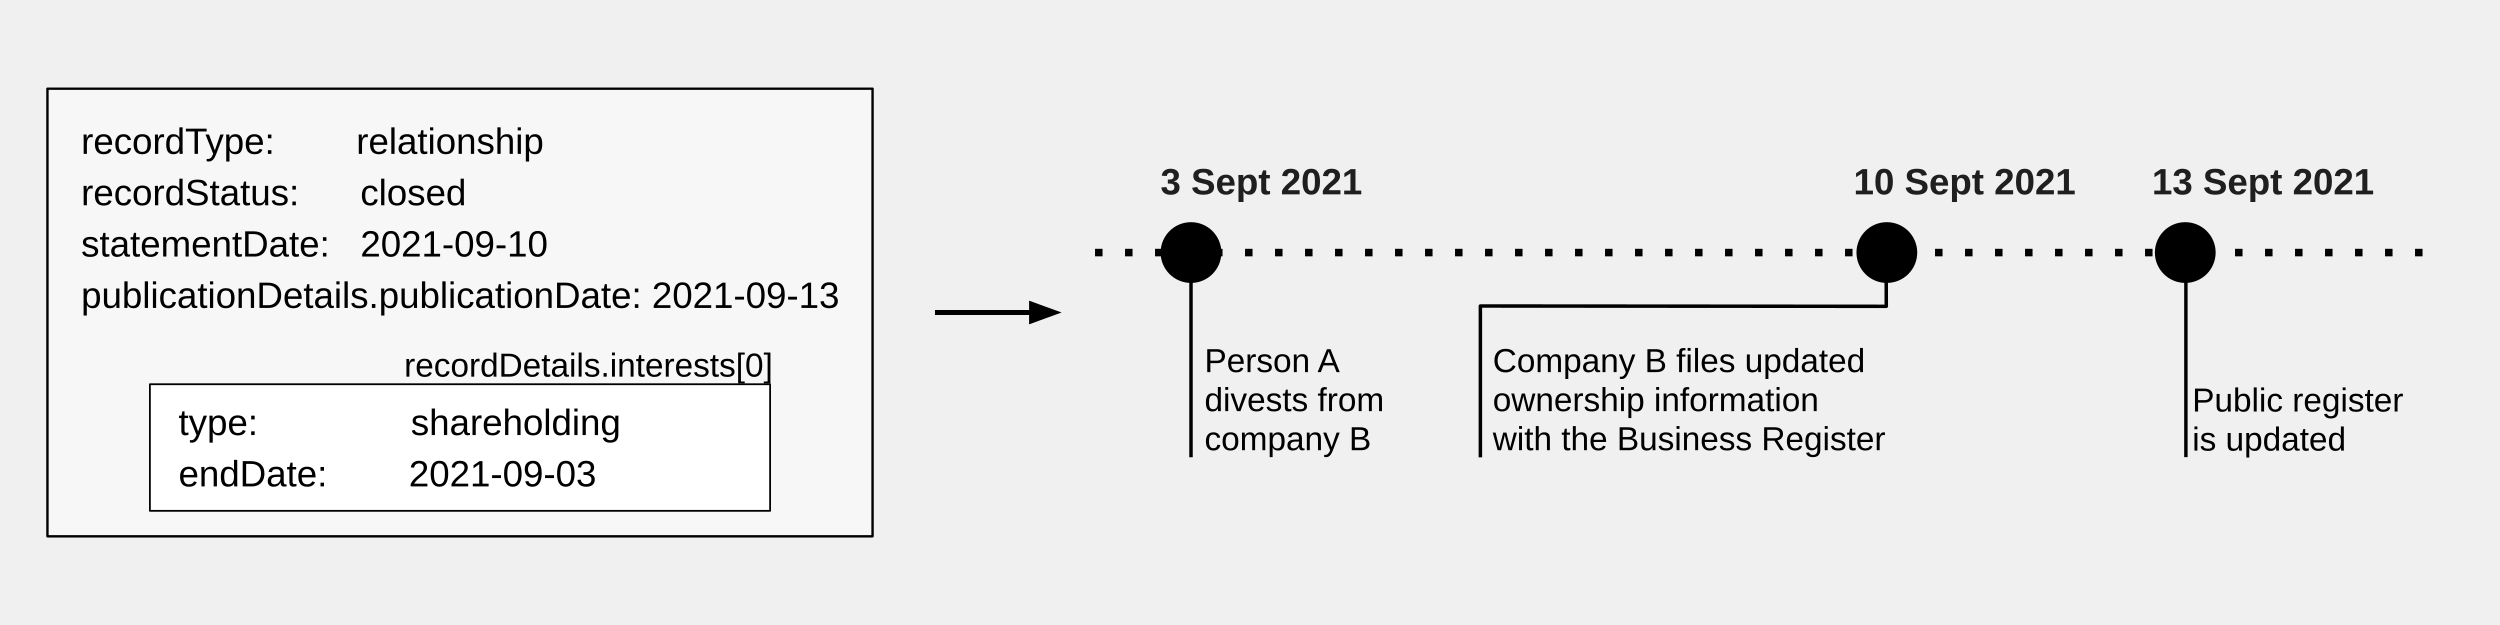
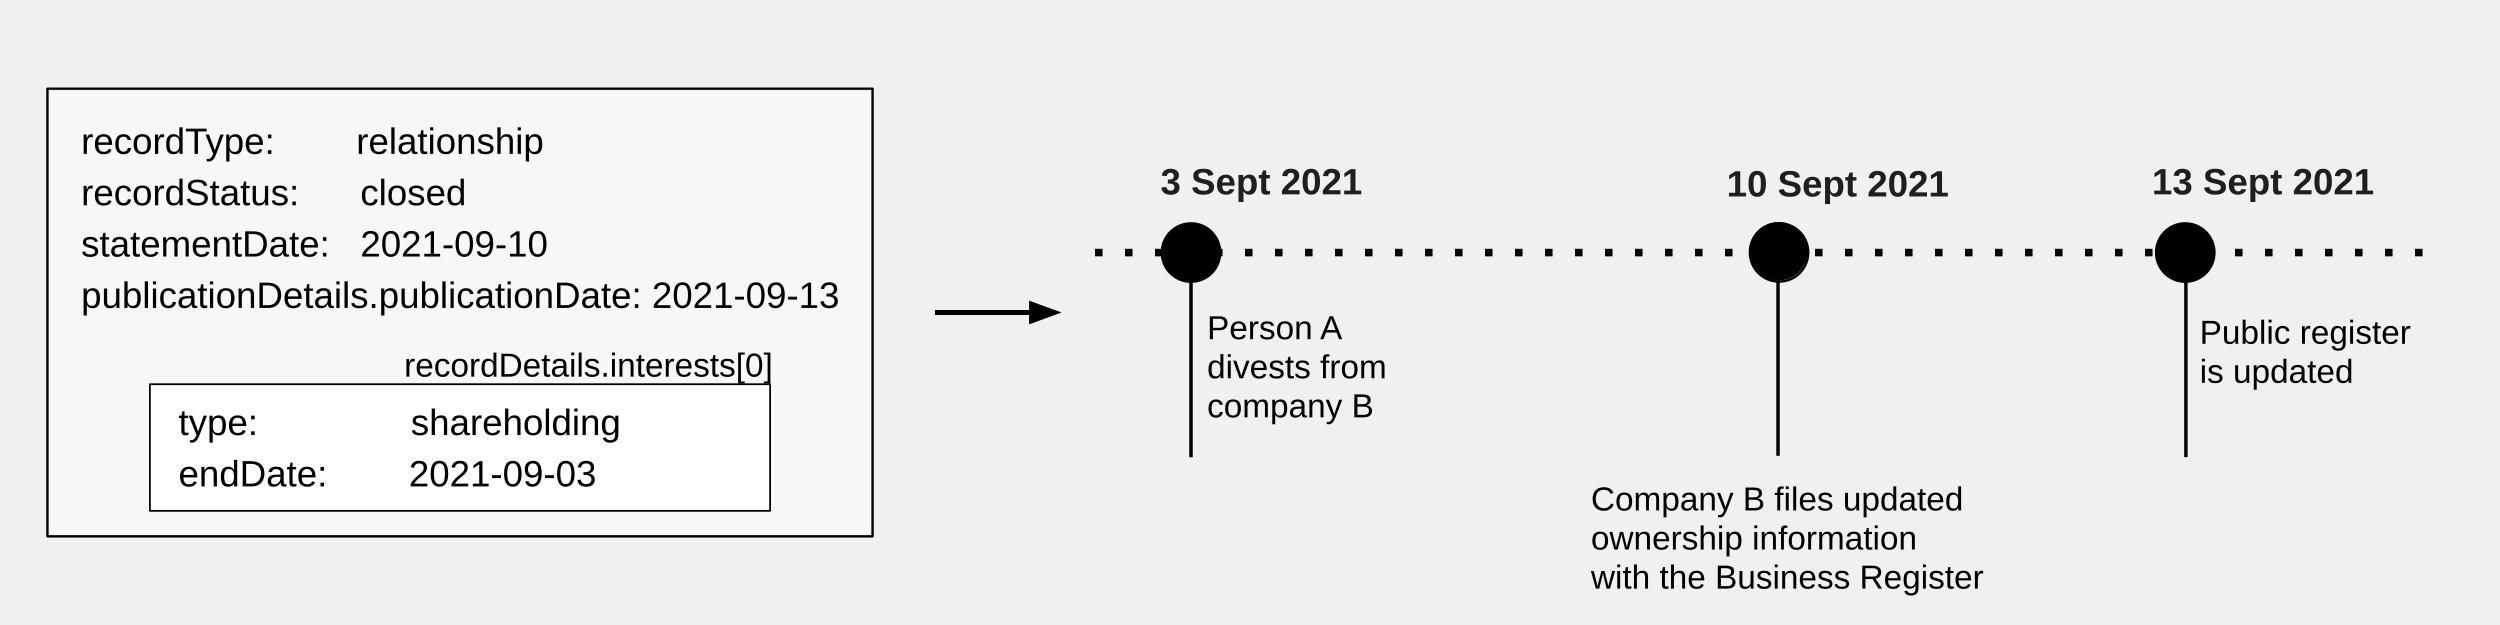
<svg xmlns="http://www.w3.org/2000/svg" version="1.1" viewBox="0 0 1000 250" fill="none" stroke="none" stroke-linecap="square" stroke-miterlimit="10" id="svg15" width="1000" height="250">
  <defs id="defs15">
    </defs>
  <clipPath id="p.0">
    <path d="M 0,0 H 481.134 V 423.533 H 0 Z" clip-rule="nonzero" id="path1" />
  </clipPath>
  <g clip-path="url(#p.0)" id="g15" style="display:inline" transform="translate(0,20.80498)">
    <path fill="#000000" fill-opacity="0" d="M 0,0 H 481.134 V 423.533 H 0 Z" fill-rule="evenodd" id="path2" />
    <path fill="#000000" fill-opacity="0" d="m 60,92 v 109.523 h 0.063 v 109.532" fill-rule="evenodd" id="path3" />
    <path fill="#ffffff" d="m 24,56 v 0 c 0,-19.882 16.118,-36 36,-36 v 0 C 69.548,20 78.705,23.793 85.456,30.544 92.207,37.295 96,46.452 96,56 v 0 c 0,19.882 -16.118,36 -36,36 v 0 c -19.882,0 -36,-16.118 -36,-36 z" fill-rule="evenodd" id="path6" />
    <path fill="#000000" fill-opacity="0" d="m 24,20 h 72 v 72 h -72 z" fill-rule="evenodd" id="path8" />
    <path fill="#000000" fill-opacity="0" d="m 24,311.047 h 72 v 72 h -72 z" fill-rule="evenodd" id="path12" />
    <path fill="#000000" fill-opacity="0" d="m 129.969,360.055 h 19.213 v 0.945 h -19.213 z" fill-rule="evenodd" id="path14" />
    <path fill="#000000" fill-opacity="0" d="m 182.756,360.055 h 19.213 v 0.945 h -19.213 z" fill-rule="evenodd" id="path15" />
  </g>
  <g id="layer1" transform="translate(-26.6913,9.61991)" />
  <g id="layer3" transform="translate(-26.6913,9.61991)" />
  <g id="layer2" style="display:inline" transform="translate(-26.6913,9.61991)">
    <g id="g6" transform="translate(-73.09616,-125.9789)">
      <rect style="display:inline;fill:#ffffff;fill-opacity:1;stroke:#3c31d4;stroke-width:0.708;stroke-linecap:round;stroke-linejoin:round;stroke-miterlimit:10;stroke-dasharray:none;stroke-opacity:1" id="rect11772-8-1" width="248.086" height="50.655" x="154.22" y="211.839" />
      <text xml:space="preserve" style="font-style:normal;font-variant:normal;font-weight:normal;font-stretch:normal;line-height:0%;font-family:Roboto;-inkscape-font-specification:'Roboto, Normal';text-align:start;letter-spacing:0px;word-spacing:0px;writing-mode:lr-tb;text-anchor:start;display:inline;fill:#535353;fill-opacity:1;stroke:none;stroke-width:1px;stroke-linecap:butt;stroke-linejoin:miter;stroke-opacity:1" x="165.668" y="226.18" id="text14691-5">
        <tspan x="165.668" y="226.18" style="color:#000000;font-style:normal;font-variant:normal;font-weight:normal;font-stretch:normal;font-size:15px;line-height:140%;font-family:Roboto;-inkscape-font-specification:'Roboto, Normal';text-align:start;writing-mode:lr-tb;text-anchor:start;clip-rule:nonzero;display:inline;overflow:visible;visibility:visible;opacity:1;isolation:auto;mix-blend-mode:normal;color-interpolation:sRGB;color-interpolation-filters:linearRGB;solid-color:#000000;solid-opacity:1;fill:#535353;fill-opacity:1;fill-rule:nonzero;stroke:none;stroke-width:1px;stroke-linecap:butt;stroke-linejoin:miter;stroke-miterlimit:4;stroke-dasharray:none;stroke-dashoffset:0;stroke-opacity:1;color-rendering:auto;image-rendering:auto;shape-rendering:auto;text-rendering:auto;enable-background:accumulate" id="tspan9725-9">type:               selfDeclaration</tspan>
        <tspan x="165.668" y="247.18" style="color:#000000;font-style:normal;font-variant:normal;font-weight:normal;font-stretch:normal;font-size:15px;line-height:140%;font-family:Roboto;-inkscape-font-specification:'Roboto, Normal';text-align:start;writing-mode:lr-tb;text-anchor:start;clip-rule:nonzero;display:inline;overflow:visible;visibility:visible;opacity:1;isolation:auto;mix-blend-mode:normal;color-interpolation:sRGB;color-interpolation-filters:linearRGB;solid-color:#000000;solid-opacity:1;fill:#535353;fill-opacity:1;fill-rule:nonzero;stroke:none;stroke-width:1px;stroke-linecap:butt;stroke-linejoin:miter;stroke-miterlimit:4;stroke-dasharray:none;stroke-dashoffset:0;stroke-opacity:1;color-rendering:auto;image-rendering:auto;shape-rendering:auto;text-rendering:auto;enable-background:accumulate" id="tspan10952-4">assertedBy:   Acme Industries Ltd</tspan>
      </text>
      <text class="cls-3" id="text31-0-9" style="font-style:normal;font-variant:normal;font-weight:bold;font-stretch:normal;font-size:13.75px;line-height:0%;font-family:Roboto;-inkscape-font-specification:'Roboto, Bold';text-align:end;writing-mode:lr-tb;text-anchor:end;display:inline;fill:#ffffff;fill-opacity:1" x="436.33" y="198.809">
        <tspan x="396.976" y="198.809" id="tspan35-6-0" style="font-style:normal;font-variant:normal;font-weight:bold;font-stretch:normal;font-size:13.75px;line-height:125%;font-family:Roboto;-inkscape-font-specification:'Roboto, Bold';text-align:end;writing-mode:lr-tb;text-anchor:end;fill:#1f1f1f;fill-opacity:1">source</tspan>
      </text>
      <rect style="display:inline;fill:#f7f7f7;fill-opacity:1;stroke:#000000;stroke-width:0.956;stroke-linecap:round;stroke-linejoin:round;stroke-miterlimit:10;stroke-dasharray:none;stroke-opacity:1" id="rect11772-5" width="330.044" height="179.044" x="118.765" y="151.837" />
-       <g id="g5" transform="translate(-11.99631)">
-         <rect style="fill:#ffffff;fill-opacity:1;stroke:#000001;stroke-width:0.708;stroke-linecap:round;stroke-linejoin:round;stroke-miterlimit:10;stroke-dasharray:none;stroke-opacity:1" id="rect11772-8-4" width="248.086" height="50.655" x="171.741" y="270.045" />
-         <text xml:space="preserve" style="font-style:normal;font-variant:normal;font-weight:normal;font-stretch:normal;font-size:14.667px;line-height:0%;font-family:Arial;-inkscape-font-specification:'Arial, Normal';font-variant-ligatures:normal;font-variant-caps:normal;font-variant-numeric:normal;font-variant-east-asian:normal;text-align:start;letter-spacing:0px;word-spacing:0px;writing-mode:lr-tb;text-anchor:start;fill:#535353;fill-opacity:1;stroke:none;stroke-width:1px;stroke-linecap:butt;stroke-linejoin:miter;stroke-opacity:1" x="183.19" y="290.386" id="text14691-44">
-           <tspan x="183.19" y="290.386" style="color:#000000;font-style:normal;font-variant:normal;font-weight:normal;font-stretch:normal;font-size:14.667px;line-height:140%;font-family:Arial;-inkscape-font-specification:'Arial, Normal';font-variant-ligatures:normal;font-variant-caps:normal;font-variant-numeric:normal;font-variant-east-asian:normal;text-align:start;writing-mode:lr-tb;text-anchor:start;clip-rule:nonzero;display:inline;overflow:visible;visibility:visible;opacity:1;isolation:auto;mix-blend-mode:normal;color-interpolation:sRGB;color-interpolation-filters:linearRGB;solid-color:#000000;solid-opacity:1;fill:#000000;fill-opacity:1;fill-rule:nonzero;stroke:none;stroke-width:1px;stroke-linecap:butt;stroke-linejoin:miter;stroke-miterlimit:4;stroke-dasharray:none;stroke-dashoffset:0;stroke-opacity:1;color-rendering:auto;image-rendering:auto;shape-rendering:auto;text-rendering:auto;enable-background:accumulate" id="tspan9725-4">type:               shareholding</tspan>
-           <tspan x="183.19" y="310.919" style="color:#000000;font-style:normal;font-variant:normal;font-weight:normal;font-stretch:normal;font-size:14.667px;line-height:140%;font-family:Arial;-inkscape-font-specification:'Arial, Normal';font-variant-ligatures:normal;font-variant-caps:normal;font-variant-numeric:normal;font-variant-east-asian:normal;text-align:start;writing-mode:lr-tb;text-anchor:start;clip-rule:nonzero;display:inline;overflow:visible;visibility:visible;opacity:1;isolation:auto;mix-blend-mode:normal;color-interpolation:sRGB;color-interpolation-filters:linearRGB;solid-color:#000000;solid-opacity:1;fill:#000000;fill-opacity:1;fill-rule:nonzero;stroke:none;stroke-width:1px;stroke-linecap:butt;stroke-linejoin:miter;stroke-miterlimit:4;stroke-dasharray:none;stroke-dashoffset:0;stroke-opacity:1;color-rendering:auto;image-rendering:auto;shape-rendering:auto;text-rendering:auto;enable-background:accumulate" id="tspan10952-7">endDate:        2021-09-03</tspan>
+       <rect style="fill:#ffffff;fill-opacity:1;stroke:#000001;stroke-width:0.708;stroke-linecap:round;stroke-linejoin:round;stroke-miterlimit:10;stroke-dasharray:none;stroke-opacity:1" id="rect11772-8-4" width="248.086" height="50.655" x="159.745" y="270.045" />
+       <text xml:space="preserve" style="font-style:normal;font-variant:normal;font-weight:normal;font-stretch:normal;font-size:14.667px;line-height:0%;font-family:Arial;-inkscape-font-specification:'Arial, Normal';font-variant-ligatures:normal;font-variant-caps:normal;font-variant-numeric:normal;font-variant-east-asian:normal;text-align:start;letter-spacing:0px;word-spacing:0px;writing-mode:lr-tb;text-anchor:start;fill:#535353;fill-opacity:1;stroke:none;stroke-width:1px;stroke-linecap:butt;stroke-linejoin:miter;stroke-opacity:1" x="171.193" y="290.386" id="text14691-44">
+         <tspan x="171.193" y="290.386" style="color:#000000;font-style:normal;font-variant:normal;font-weight:normal;font-stretch:normal;font-size:14.667px;line-height:140%;font-family:Arial;-inkscape-font-specification:'Arial, Normal';font-variant-ligatures:normal;font-variant-caps:normal;font-variant-numeric:normal;font-variant-east-asian:normal;text-align:start;writing-mode:lr-tb;text-anchor:start;clip-rule:nonzero;display:inline;overflow:visible;visibility:visible;opacity:1;isolation:auto;mix-blend-mode:normal;color-interpolation:sRGB;color-interpolation-filters:linearRGB;solid-color:#000000;solid-opacity:1;fill:#000000;fill-opacity:1;fill-rule:nonzero;stroke:none;stroke-width:1px;stroke-linecap:butt;stroke-linejoin:miter;stroke-miterlimit:4;stroke-dasharray:none;stroke-dashoffset:0;stroke-opacity:1;color-rendering:auto;image-rendering:auto;shape-rendering:auto;text-rendering:auto;enable-background:accumulate" id="tspan9725-4">type:               shareholding</tspan>
+         <tspan x="171.193" y="310.919" style="color:#000000;font-style:normal;font-variant:normal;font-weight:normal;font-stretch:normal;font-size:14.667px;line-height:140%;font-family:Arial;-inkscape-font-specification:'Arial, Normal';font-variant-ligatures:normal;font-variant-caps:normal;font-variant-numeric:normal;font-variant-east-asian:normal;text-align:start;writing-mode:lr-tb;text-anchor:start;clip-rule:nonzero;display:inline;overflow:visible;visibility:visible;opacity:1;isolation:auto;mix-blend-mode:normal;color-interpolation:sRGB;color-interpolation-filters:linearRGB;solid-color:#000000;solid-opacity:1;fill:#000000;fill-opacity:1;fill-rule:nonzero;stroke:none;stroke-width:1px;stroke-linecap:butt;stroke-linejoin:miter;stroke-miterlimit:4;stroke-dasharray:none;stroke-dashoffset:0;stroke-opacity:1;color-rendering:auto;image-rendering:auto;shape-rendering:auto;text-rendering:auto;enable-background:accumulate" id="tspan10952-7">endDate:        2021-09-03</tspan>
+       </text>
+       <text class="cls-3" id="text31-0-6" style="font-style:normal;font-variant:normal;font-weight:bold;font-stretch:normal;font-size:13.333px;line-height:0%;font-family:Arial;-inkscape-font-specification:'Arial, Bold';font-variant-ligatures:normal;font-variant-caps:normal;font-variant-numeric:normal;font-variant-east-asian:normal;text-align:end;writing-mode:lr-tb;text-anchor:end;fill:#ffffff;fill-opacity:1" x="448.262" y="267.015">
+         <tspan x="408.908" y="267.015" id="tspan35-6-3" style="font-style:normal;font-variant:normal;font-weight:normal;font-stretch:normal;font-size:13.333px;line-height:125%;font-family:Arial;-inkscape-font-specification:'Arial, Bold';font-variant-ligatures:normal;font-variant-caps:normal;font-variant-numeric:normal;font-variant-east-asian:normal;text-align:end;writing-mode:lr-tb;text-anchor:end;fill:#000000;fill-opacity:1">recordDetails.interests[0]</tspan>
+       </text>
+       <path fill="#000000" fill-opacity="0" d="m 225.787,172.359 h 960 v 720 H 225.787 Z" fill-rule="evenodd" id="path2-3" />
+       <path fill="#000000" fill-opacity="0" d="M 478.577,217.066 H 1176.152" fill-rule="evenodd" id="path3-7" />
+       <path fill="#000000" fill-opacity="0" d="m 691.94,334.334 v -92.709 h 166.394 v -92.709" fill-rule="evenodd" id="path15-6" />
+       <path stroke="#000000" stroke-width="3" stroke-linejoin="round" stroke-linecap="butt" stroke-dasharray="3, 9" d="M 537.803,217.379 H 1075.876" fill-rule="evenodd" id="path4" />
+       <g id="g18" transform="translate(-11.99631,0.3129977)">
+         <path fill="#000000" d="m 576.529,217.066 v 0 c 0,-6.436 5.217,-11.654 11.654,-11.654 v 0 c 3.091,0 6.055,1.228 8.24,3.413 2.185,2.185 3.413,5.15 3.413,8.24 v 0 c 0,6.436 -5.217,11.654 -11.654,11.654 v 0 c -6.436,0 -11.654,-5.217 -11.654,-11.654 z" fill-rule="evenodd" id="path5" />
+         <path stroke="#000000" stroke-width="1" stroke-linejoin="round" stroke-linecap="butt" d="m 576.529,217.066 v 0 c 0,-6.436 5.217,-11.654 11.654,-11.654 v 0 c 3.091,0 6.055,1.228 8.24,3.413 2.185,2.185 3.413,5.15 3.413,8.24 v 0 c 0,6.436 -5.217,11.654 -11.654,11.654 v 0 c -6.436,0 -11.654,-5.217 -11.654,-11.654 z" fill-rule="evenodd" id="path6-5" />
+         <path fill="#000000" d="m 811.456,216.562 v 0 c 0,-6.436 5.217,-11.654 11.654,-11.654 v 0 c 3.091,0 6.055,1.228 8.24,3.413 2.185,2.185 3.413,5.15 3.413,8.24 v 0 c 0,6.436 -5.217,11.654 -11.654,11.654 v 0 c -6.436,0 -11.654,-5.217 -11.654,-11.654 z" fill-rule="evenodd" id="path7" />
+         <path stroke="#000000" stroke-width="1" stroke-linejoin="round" stroke-linecap="butt" d="m 811.753,217.02 v 0 c 0,-6.436 5.217,-11.654 11.654,-11.654 v 0 c 3.091,0 6.055,1.228 8.24,3.413 2.185,2.185 3.413,5.15 3.413,8.24 v 0 c 0,6.436 -5.217,11.654 -11.654,11.654 v 0 c -6.436,0 -11.654,-5.217 -11.654,-11.654 z" fill-rule="evenodd" id="path8-3" />
+         <path fill="#000000" d="m 974.235,217.066 v 0 c 0,-6.436 5.217,-11.654 11.654,-11.654 v 0 c 3.091,0 6.055,1.228 8.24,3.413 2.185,2.185 3.413,5.15 3.413,8.24 v 0 c 0,6.436 -5.217,11.654 -11.654,11.654 v 0 c -6.436,0 -11.654,-5.217 -11.654,-11.654 z" fill-rule="evenodd" id="path9" />
+         <path stroke="#000000" stroke-width="1" stroke-linejoin="round" stroke-linecap="butt" d="m 974.235,217.066 v 0 c 0,-6.436 5.217,-11.654 11.654,-11.654 v 0 c 3.091,0 6.055,1.228 8.24,3.413 2.185,2.185 3.413,5.15 3.413,8.24 v 0 c 0,6.436 -5.217,11.654 -11.654,11.654 v 0 c -6.436,0 -11.654,-5.217 -11.654,-11.654 z" fill-rule="evenodd" id="path10" />
+         <path fill="#000000" fill-opacity="0" d="m 588.183,228.72 v 67.37" fill-rule="evenodd" id="path11" />
+         <path stroke="#000000" stroke-width="1.308" stroke-linejoin="round" stroke-linecap="butt" d="m 588.183,208.787 v 90.156" fill-rule="evenodd" id="path12-5" style="stroke-width:1.395;stroke-dasharray:none" />
+         <path fill="#000000" fill-opacity="0" d="m 1031.889,228.72 v 67.37" fill-rule="evenodd" id="path13" />
+         <path stroke="#000000" stroke-width="1.113" stroke-linejoin="round" stroke-linecap="butt" d="m 986.141,228.72 v 70.177" fill-rule="evenodd" id="path14-6" style="stroke-width:1.376;stroke-dasharray:none" />
+         <text class="cls-3" id="text31-0-6-2" style="font-style:normal;font-variant:normal;font-weight:bold;font-stretch:normal;font-size:14.667px;line-height:0%;font-family:Arial;-inkscape-font-specification:'Arial, Bold';font-variant-ligatures:normal;font-variant-caps:normal;font-variant-numeric:normal;font-variant-east-asian:normal;text-align:end;writing-mode:lr-tb;text-anchor:end;display:inline;fill:#ffffff;fill-opacity:1" x="696.049" y="193.791">
+           <tspan x="656.695" y="193.791" id="tspan35-6-3-9" style="font-style:normal;font-variant:normal;font-weight:bold;font-stretch:normal;font-size:14.667px;line-height:125%;font-family:Arial;-inkscape-font-specification:'Arial, Bold';font-variant-ligatures:normal;font-variant-caps:normal;font-variant-numeric:normal;font-variant-east-asian:normal;text-align:end;writing-mode:lr-tb;text-anchor:end;fill:#1f1f1f;fill-opacity:1">3 Sept 2021</tspan>
        </text>
-         <text class="cls-3" id="text31-0-6" style="font-style:normal;font-variant:normal;font-weight:bold;font-stretch:normal;font-size:13.333px;line-height:0%;font-family:Arial;-inkscape-font-specification:'Arial, Bold';font-variant-ligatures:normal;font-variant-caps:normal;font-variant-numeric:normal;font-variant-east-asian:normal;text-align:end;writing-mode:lr-tb;text-anchor:end;fill:#ffffff;fill-opacity:1" x="460.258" y="267.015">
-           <tspan x="420.904" y="267.015" id="tspan35-6-3" style="font-style:normal;font-variant:normal;font-weight:normal;font-stretch:normal;font-size:13.333px;line-height:125%;font-family:Arial;-inkscape-font-specification:'Arial, Bold';font-variant-ligatures:normal;font-variant-caps:normal;font-variant-numeric:normal;font-variant-east-asian:normal;text-align:end;writing-mode:lr-tb;text-anchor:end;fill:#000000;fill-opacity:1">recordDetails.interests[0]</tspan>
+         <text class="cls-3" id="text31-0-6-3" style="font-style:normal;font-variant:normal;font-weight:bold;font-stretch:normal;font-size:14.667px;line-height:0%;font-family:Arial;-inkscape-font-specification:'Arial, Bold';font-variant-ligatures:normal;font-variant-caps:normal;font-variant-numeric:normal;font-variant-east-asian:normal;text-align:end;writing-mode:lr-tb;text-anchor:end;display:inline;fill:#ffffff;fill-opacity:1" x="930.673" y="194.636">
+           <tspan x="891.319" y="194.636" id="tspan35-6-3-6" style="font-style:normal;font-variant:normal;font-weight:bold;font-stretch:normal;font-size:14.667px;line-height:125%;font-family:Arial;-inkscape-font-specification:'Arial, Bold';font-variant-ligatures:normal;font-variant-caps:normal;font-variant-numeric:normal;font-variant-east-asian:normal;text-align:end;writing-mode:lr-tb;text-anchor:end;fill:#1f1f1f;fill-opacity:1">10 Sept 2021</tspan>
        </text>
-         <path fill="#000000" fill-opacity="0" d="m 237.784,172.359 h 960 v 720 H 237.784 Z" fill-rule="evenodd" id="path2-3" />
-         <path fill="#000000" fill-opacity="0" d="m 490.574,217.066 h 697.575" fill-rule="evenodd" id="path3-7" />
-         <path fill="#000000" fill-opacity="0" d="M 703.936,334.334 V 241.626 H 870.33 V 148.917" fill-rule="evenodd" id="path15-6" />
-         <g id="g19" transform="translate(0,0.3129977)">
-           <path stroke="#000000" stroke-width="3" stroke-linejoin="round" stroke-linecap="butt" stroke-dasharray="3, 9" d="m 549.799,217.066 h 538.073" fill-rule="evenodd" id="path4" />
-           <g id="g18">
-             <path fill="#000000" d="m 576.529,217.066 v 0 c 0,-6.436 5.217,-11.654 11.654,-11.654 v 0 c 3.091,0 6.055,1.228 8.24,3.413 2.185,2.185 3.413,5.15 3.413,8.24 v 0 c 0,6.436 -5.217,11.654 -11.654,11.654 v 0 c -6.436,0 -11.654,-5.217 -11.654,-11.654 z" fill-rule="evenodd" id="path5" />
-             <path stroke="#000000" stroke-width="1" stroke-linejoin="round" stroke-linecap="butt" d="m 576.529,217.066 v 0 c 0,-6.436 5.217,-11.654 11.654,-11.654 v 0 c 3.091,0 6.055,1.228 8.24,3.413 2.185,2.185 3.413,5.15 3.413,8.24 v 0 c 0,6.436 -5.217,11.654 -11.654,11.654 v 0 c -6.436,0 -11.654,-5.217 -11.654,-11.654 z" fill-rule="evenodd" id="path6-5" />
-             <path fill="#000000" d="m 854.87,217.066 v 0 c 0,-6.436 5.217,-11.654 11.654,-11.654 v 0 c 3.091,0 6.055,1.228 8.24,3.413 2.185,2.185 3.413,5.15 3.413,8.24 v 0 c 0,6.436 -5.217,11.654 -11.654,11.654 v 0 c -6.436,0 -11.654,-5.217 -11.654,-11.654 z" fill-rule="evenodd" id="path7" />
-             <path stroke="#000000" stroke-width="1" stroke-linejoin="round" stroke-linecap="butt" d="m 854.87,217.066 v 0 c 0,-6.436 5.217,-11.654 11.654,-11.654 v 0 c 3.091,0 6.055,1.228 8.24,3.413 2.185,2.185 3.413,5.15 3.413,8.24 v 0 c 0,6.436 -5.217,11.654 -11.654,11.654 v 0 c -6.436,0 -11.654,-5.217 -11.654,-11.654 z" fill-rule="evenodd" id="path8-3" />
-             <path fill="#000000" d="m 974.235,217.066 v 0 c 0,-6.436 5.217,-11.654 11.654,-11.654 v 0 c 3.091,0 6.055,1.228 8.24,3.413 2.185,2.185 3.413,5.15 3.413,8.24 v 0 c 0,6.436 -5.217,11.654 -11.654,11.654 v 0 c -6.436,0 -11.654,-5.217 -11.654,-11.654 z" fill-rule="evenodd" id="path9" />
-             <path stroke="#000000" stroke-width="1" stroke-linejoin="round" stroke-linecap="butt" d="m 974.235,217.066 v 0 c 0,-6.436 5.217,-11.654 11.654,-11.654 v 0 c 3.091,0 6.055,1.228 8.24,3.413 2.185,2.185 3.413,5.15 3.413,8.24 v 0 c 0,6.436 -5.217,11.654 -11.654,11.654 v 0 c -6.436,0 -11.654,-5.217 -11.654,-11.654 z" fill-rule="evenodd" id="path10" />
-             <path fill="#000000" fill-opacity="0" d="m 588.183,228.72 v 67.37" fill-rule="evenodd" id="path11" />
-             <path stroke="#000000" stroke-width="1.308" stroke-linejoin="round" stroke-linecap="butt" d="m 588.183,208.787 v 90.156" fill-rule="evenodd" id="path12-5" style="stroke-width:1.395;stroke-dasharray:none" />
-             <path fill="#000000" fill-opacity="0" d="m 1031.889,228.72 v 67.37" fill-rule="evenodd" id="path13" />
-             <path stroke="#000000" stroke-width="1.113" stroke-linejoin="round" stroke-linecap="butt" d="m 986.141,228.72 v 70.177" fill-rule="evenodd" id="path14-6" style="stroke-width:1.376;stroke-dasharray:none" />
-             <path stroke="#000000" stroke-width="0.863" stroke-linejoin="round" stroke-linecap="butt" d="m 703.932,298.979 v -1.535 -1.392 m 0,0 v -57.606 l 162.362,0.13 -0.064,-30.829" fill-rule="evenodd" id="path16" style="stroke-width:1.401;stroke-dasharray:none" />
-             <text class="cls-3" id="text31-0-6-2" style="font-style:normal;font-variant:normal;font-weight:bold;font-stretch:normal;font-size:14.667px;line-height:0%;font-family:Arial;-inkscape-font-specification:'Arial, Bold';font-variant-ligatures:normal;font-variant-caps:normal;font-variant-numeric:normal;font-variant-east-asian:normal;text-align:end;writing-mode:lr-tb;text-anchor:end;display:inline;fill:#ffffff;fill-opacity:1" x="696.049" y="193.791">
-               <tspan x="656.695" y="193.791" id="tspan35-6-3-9" style="font-style:normal;font-variant:normal;font-weight:bold;font-stretch:normal;font-size:14.667px;line-height:125%;font-family:Arial;-inkscape-font-specification:'Arial, Bold';font-variant-ligatures:normal;font-variant-caps:normal;font-variant-numeric:normal;font-variant-east-asian:normal;text-align:end;writing-mode:lr-tb;text-anchor:end;fill:#1f1f1f;fill-opacity:1">3 Sept 2021</tspan>
-             </text>
-             <text class="cls-3" id="text31-0-6-3" style="font-style:normal;font-variant:normal;font-weight:bold;font-stretch:normal;font-size:14.667px;line-height:0%;font-family:Arial;-inkscape-font-specification:'Arial, Bold';font-variant-ligatures:normal;font-variant-caps:normal;font-variant-numeric:normal;font-variant-east-asian:normal;text-align:end;writing-mode:lr-tb;text-anchor:end;display:inline;fill:#ffffff;fill-opacity:1" x="981.438" y="193.791">
-               <tspan x="942.084" y="193.791" id="tspan35-6-3-6" style="font-style:normal;font-variant:normal;font-weight:bold;font-stretch:normal;font-size:14.667px;line-height:125%;font-family:Arial;-inkscape-font-specification:'Arial, Bold';font-variant-ligatures:normal;font-variant-caps:normal;font-variant-numeric:normal;font-variant-east-asian:normal;text-align:end;writing-mode:lr-tb;text-anchor:end;fill:#1f1f1f;fill-opacity:1">10 Sept 2021</tspan>
-             </text>
-             <text class="cls-3" id="text31-0-6-3-3" style="font-style:normal;font-variant:normal;font-weight:bold;font-stretch:normal;font-size:14.667px;line-height:0%;font-family:Arial;-inkscape-font-specification:'Arial, Bold';font-variant-ligatures:normal;font-variant-caps:normal;font-variant-numeric:normal;font-variant-east-asian:normal;text-align:end;writing-mode:lr-tb;text-anchor:end;display:inline;fill:#ffffff;fill-opacity:1" x="1100.803" y="193.791">
-               <tspan x="1061.449" y="193.791" id="tspan35-6-3-6-5" style="font-style:normal;font-variant:normal;font-weight:bold;font-stretch:normal;font-size:14.667px;line-height:125%;font-family:Arial;-inkscape-font-specification:'Arial, Bold';font-variant-ligatures:normal;font-variant-caps:normal;font-variant-numeric:normal;font-variant-east-asian:normal;text-align:end;writing-mode:lr-tb;text-anchor:end;fill:#1f1f1f;fill-opacity:1">13 Sept 2021</tspan>
-             </text>
-             <text xml:space="preserve" style="font-size:13.333px;line-height:15.625px;font-family:Arial;-inkscape-font-specification:Arial;text-align:start;text-anchor:start;fill:#000000;stroke-opacity:0.957" x="593.584" y="264.887" id="text17">
-               <tspan x="593.584" y="264.887" id="tspan19" style="font-size:13.333px;line-height:15.625px">Person A </tspan>
-               <tspan x="593.584" y="280.512" id="tspan20" style="font-size:13.333px;line-height:15.625px">divests from </tspan>
-               <tspan x="593.584" y="296.137" style="font-size:13.333px;line-height:15.625px" id="tspan9">company B</tspan>
-             </text>
-             <text xml:space="preserve" style="font-size:13.333px;line-height:15.625px;font-family:Arial;-inkscape-font-specification:Arial;text-align:start;text-anchor:start;fill:#000000;stroke-opacity:0.957" x="988.68" y="280.668" id="text17-1">
-               <tspan x="988.68" y="280.668" id="tspan20-7" style="font-size:13.333px;line-height:15.625px">Public register </tspan>
-               <tspan x="988.68" y="296.293" id="tspan23" style="font-size:13.333px;line-height:15.625px">is updated</tspan>
-             </text>
-             <text xml:space="preserve" style="font-size:13.333px;line-height:15.625px;font-family:Arial;-inkscape-font-specification:Arial;text-align:start;text-anchor:start;fill:#000000;stroke-opacity:0.957" x="708.889" y="264.887" id="text17-6">
-               <tspan x="708.889" y="264.887" id="tspan21" style="font-size:13.333px;line-height:15.625px">Company B files updated </tspan>
-               <tspan x="708.889" y="280.512" id="tspan22" style="font-size:13.333px;line-height:15.625px">ownership information </tspan>
-               <tspan x="708.889" y="296.137" id="tspan7" style="font-size:13.333px;line-height:15.625px">with the Business Register</tspan>
-             </text>
-           </g>
-         </g>
+         <text class="cls-3" id="text31-0-6-3-3" style="font-style:normal;font-variant:normal;font-weight:bold;font-stretch:normal;font-size:14.667px;line-height:0%;font-family:Arial;-inkscape-font-specification:'Arial, Bold';font-variant-ligatures:normal;font-variant-caps:normal;font-variant-numeric:normal;font-variant-east-asian:normal;text-align:end;writing-mode:lr-tb;text-anchor:end;display:inline;fill:#ffffff;fill-opacity:1" x="1100.803" y="193.791">
+           <tspan x="1061.449" y="193.791" id="tspan35-6-3-6-5" style="font-style:normal;font-variant:normal;font-weight:bold;font-stretch:normal;font-size:14.667px;line-height:125%;font-family:Arial;-inkscape-font-specification:'Arial, Bold';font-variant-ligatures:normal;font-variant-caps:normal;font-variant-numeric:normal;font-variant-east-asian:normal;text-align:end;writing-mode:lr-tb;text-anchor:end;fill:#1f1f1f;fill-opacity:1">13 Sept 2021</tspan>
+         </text>
+         <text xml:space="preserve" style="font-size:13.333px;line-height:15.625px;font-family:Arial;-inkscape-font-specification:Arial;text-align:start;text-anchor:start;fill:#000000;stroke-opacity:0.957" x="594.612" y="251.738" id="text17">
+           <tspan x="594.612" y="251.738" id="tspan19" style="font-size:13.333px;line-height:15.625px">Person A </tspan>
+           <tspan x="594.612" y="267.363" id="tspan20" style="font-size:13.333px;line-height:15.625px">divests from </tspan>
+           <tspan x="594.612" y="282.988" style="font-size:13.333px;line-height:15.625px" id="tspan9">company B</tspan>
+         </text>
+         <text xml:space="preserve" style="font-size:13.333px;line-height:15.625px;font-family:Arial;-inkscape-font-specification:Arial;text-align:start;text-anchor:start;fill:#000000;stroke-opacity:0.957" x="991.655" y="253.568" id="text17-1">
+           <tspan x="991.655" y="253.568" id="tspan20-7" style="font-size:13.333px;line-height:15.625px">Public register </tspan>
+           <tspan x="991.655" y="269.193" id="tspan23" style="font-size:13.333px;line-height:15.625px">is updated</tspan>
+         </text>
+         <text xml:space="preserve" style="font-size:13.333px;line-height:15.625px;font-family:Arial;-inkscape-font-specification:Arial;text-align:start;text-anchor:start;fill:#000000;stroke-opacity:0.957" x="748.155" y="320.242" id="text17-6">
+           <tspan x="748.155" y="320.242" id="tspan21" style="font-size:13.333px;line-height:15.625px">Company B files updated </tspan>
+           <tspan x="748.155" y="335.867" id="tspan22" style="font-size:13.333px;line-height:15.625px">ownership information </tspan>
+           <tspan x="748.155" y="351.492" id="tspan7" style="font-size:13.333px;line-height:15.625px">with the Business Register</tspan>
+         </text>
+         <path stroke="#000000" stroke-width="1.113" stroke-linejoin="round" stroke-linecap="butt" d="m 822.988,228.184 v 70.177" fill-rule="evenodd" id="path14-6-3" style="display:inline;stroke-width:1.376;stroke-dasharray:none" />
      </g>
      <text xml:space="preserve" style="font-style:normal;font-variant:normal;font-weight:normal;font-stretch:normal;font-size:14.667px;line-height:0%;font-family:Arial;-inkscape-font-specification:'Arial, Normal';font-variant-ligatures:normal;font-variant-caps:normal;font-variant-numeric:normal;font-variant-east-asian:normal;text-align:start;letter-spacing:0px;word-spacing:0px;writing-mode:lr-tb;text-anchor:start;fill:#535353;fill-opacity:1;stroke:none;stroke-width:1px;stroke-linecap:butt;stroke-linejoin:miter;stroke-opacity:1" x="132.24" y="157.385" id="text14691-4-1">
        <tspan x="132.24" y="157.385" style="color:#000000;font-style:normal;font-variant:normal;font-weight:normal;font-stretch:normal;font-size:14.667px;line-height:140%;font-family:Arial;-inkscape-font-specification:'Arial, Normal';font-variant-ligatures:normal;font-variant-caps:normal;font-variant-numeric:normal;font-variant-east-asian:normal;text-align:start;writing-mode:lr-tb;text-anchor:start;clip-rule:nonzero;display:inline;overflow:visible;visibility:visible;opacity:1;isolation:auto;mix-blend-mode:normal;color-interpolation:sRGB;color-interpolation-filters:linearRGB;solid-color:#000000;solid-opacity:1;fill:#535353;fill-opacity:1;fill-rule:nonzero;stroke:none;stroke-width:1px;stroke-linecap:butt;stroke-linejoin:miter;stroke-miterlimit:4;stroke-dasharray:none;stroke-dashoffset:0;stroke-opacity:1;color-rendering:auto;image-rendering:auto;shape-rendering:auto;text-rendering:auto;enable-background:accumulate" id="tspan7-2" />
        <tspan x="132.24" y="177.919" style="color:#000000;font-style:normal;font-variant:normal;font-weight:normal;font-stretch:normal;font-size:14.667px;line-height:140%;font-family:Arial;-inkscape-font-specification:'Arial, Normal';font-variant-ligatures:normal;font-variant-caps:normal;font-variant-numeric:normal;font-variant-east-asian:normal;text-align:start;writing-mode:lr-tb;text-anchor:start;clip-rule:nonzero;display:inline;overflow:visible;visibility:visible;opacity:1;isolation:auto;mix-blend-mode:normal;color-interpolation:sRGB;color-interpolation-filters:linearRGB;solid-color:#000000;solid-opacity:1;fill:#000000;fill-opacity:1;fill-rule:nonzero;stroke:none;stroke-width:1px;stroke-linecap:butt;stroke-linejoin:miter;stroke-miterlimit:4;stroke-dasharray:none;stroke-dashoffset:0;stroke-opacity:1;color-rendering:auto;image-rendering:auto;shape-rendering:auto;text-rendering:auto;enable-background:accumulate" id="tspan3">recordType:        relationship</tspan>
        <tspan x="132.24" y="198.452" style="color:#000000;font-style:normal;font-variant:normal;font-weight:normal;font-stretch:normal;font-size:14.667px;line-height:140%;font-family:Arial;-inkscape-font-specification:'Arial, Normal';font-variant-ligatures:normal;font-variant-caps:normal;font-variant-numeric:normal;font-variant-east-asian:normal;text-align:start;writing-mode:lr-tb;text-anchor:start;clip-rule:nonzero;display:inline;overflow:visible;visibility:visible;opacity:1;isolation:auto;mix-blend-mode:normal;color-interpolation:sRGB;color-interpolation-filters:linearRGB;solid-color:#000000;solid-opacity:1;fill:#000000;fill-opacity:1;fill-rule:nonzero;stroke:none;stroke-width:1px;stroke-linecap:butt;stroke-linejoin:miter;stroke-miterlimit:4;stroke-dasharray:none;stroke-dashoffset:0;stroke-opacity:1;color-rendering:auto;image-rendering:auto;shape-rendering:auto;text-rendering:auto;enable-background:accumulate" id="tspan2">recordStatus:      closed</tspan>
        <tspan x="132.24" y="218.985" style="color:#000000;font-style:normal;font-variant:normal;font-weight:normal;font-stretch:normal;font-size:14.667px;line-height:140%;font-family:Arial;-inkscape-font-specification:'Arial, Normal';font-variant-ligatures:normal;font-variant-caps:normal;font-variant-numeric:normal;font-variant-east-asian:normal;text-align:start;writing-mode:lr-tb;text-anchor:start;clip-rule:nonzero;display:inline;overflow:visible;visibility:visible;opacity:1;isolation:auto;mix-blend-mode:normal;color-interpolation:sRGB;color-interpolation-filters:linearRGB;solid-color:#000000;solid-opacity:1;fill:#000000;fill-opacity:1;fill-rule:nonzero;stroke:none;stroke-width:1px;stroke-linecap:butt;stroke-linejoin:miter;stroke-miterlimit:4;stroke-dasharray:none;stroke-dashoffset:0;stroke-opacity:1;color-rendering:auto;image-rendering:auto;shape-rendering:auto;text-rendering:auto;enable-background:accumulate" id="tspan4">statementDate:   2021-09-10</tspan>
        <tspan x="132.24" y="239.519" style="color:#000000;font-style:normal;font-variant:normal;font-weight:normal;font-stretch:normal;font-size:14.667px;line-height:140%;font-family:Arial;-inkscape-font-specification:'Arial, Normal';font-variant-ligatures:normal;font-variant-caps:normal;font-variant-numeric:normal;font-variant-east-asian:normal;text-align:start;writing-mode:lr-tb;text-anchor:start;clip-rule:nonzero;display:inline;overflow:visible;visibility:visible;opacity:1;isolation:auto;mix-blend-mode:normal;color-interpolation:sRGB;color-interpolation-filters:linearRGB;solid-color:#000000;solid-opacity:1;fill:#000000;fill-opacity:1;fill-rule:nonzero;stroke:none;stroke-width:1px;stroke-linecap:butt;stroke-linejoin:miter;stroke-miterlimit:4;stroke-dasharray:none;stroke-dashoffset:0;stroke-opacity:1;color-rendering:auto;image-rendering:auto;shape-rendering:auto;text-rendering:auto;enable-background:accumulate" id="tspan5">publicationDetails.publicationDate: 2021-09-13</tspan>
        <tspan x="132.24" y="249.786" style="color:#000000;font-style:normal;font-variant:normal;font-weight:normal;font-stretch:normal;font-size:14.667px;line-height:140%;font-family:Arial;-inkscape-font-specification:'Arial, Normal';font-variant-ligatures:normal;font-variant-caps:normal;font-variant-numeric:normal;font-variant-east-asian:normal;text-align:start;writing-mode:lr-tb;text-anchor:start;clip-rule:nonzero;display:inline;overflow:visible;visibility:visible;opacity:1;isolation:auto;mix-blend-mode:normal;color-interpolation:sRGB;color-interpolation-filters:linearRGB;solid-color:#000000;solid-opacity:1;fill:#000000;fill-opacity:1;fill-rule:nonzero;stroke:none;stroke-width:1px;stroke-linecap:butt;stroke-linejoin:miter;stroke-miterlimit:4;stroke-dasharray:none;stroke-dashoffset:0;stroke-opacity:1;color-rendering:auto;image-rendering:auto;shape-rendering:auto;text-rendering:auto;enable-background:accumulate" id="tspan2-17" />
      </text>
      <path stroke="#000000" stroke-width="2" stroke-linejoin="round" stroke-linecap="butt" d="m 473.781,241.359 h 43.134" fill-rule="evenodd" id="path333" />
      <path fill="#000000" stroke="#000000" stroke-width="2" stroke-linecap="butt" d="m 512.422,244.662 9.076,-3.303 -9.076,-3.303 z" fill-rule="evenodd" id="path334" />
    </g>
  </g>
  <g id="layer4" transform="translate(-26.6913,9.61991)" />
</svg>
